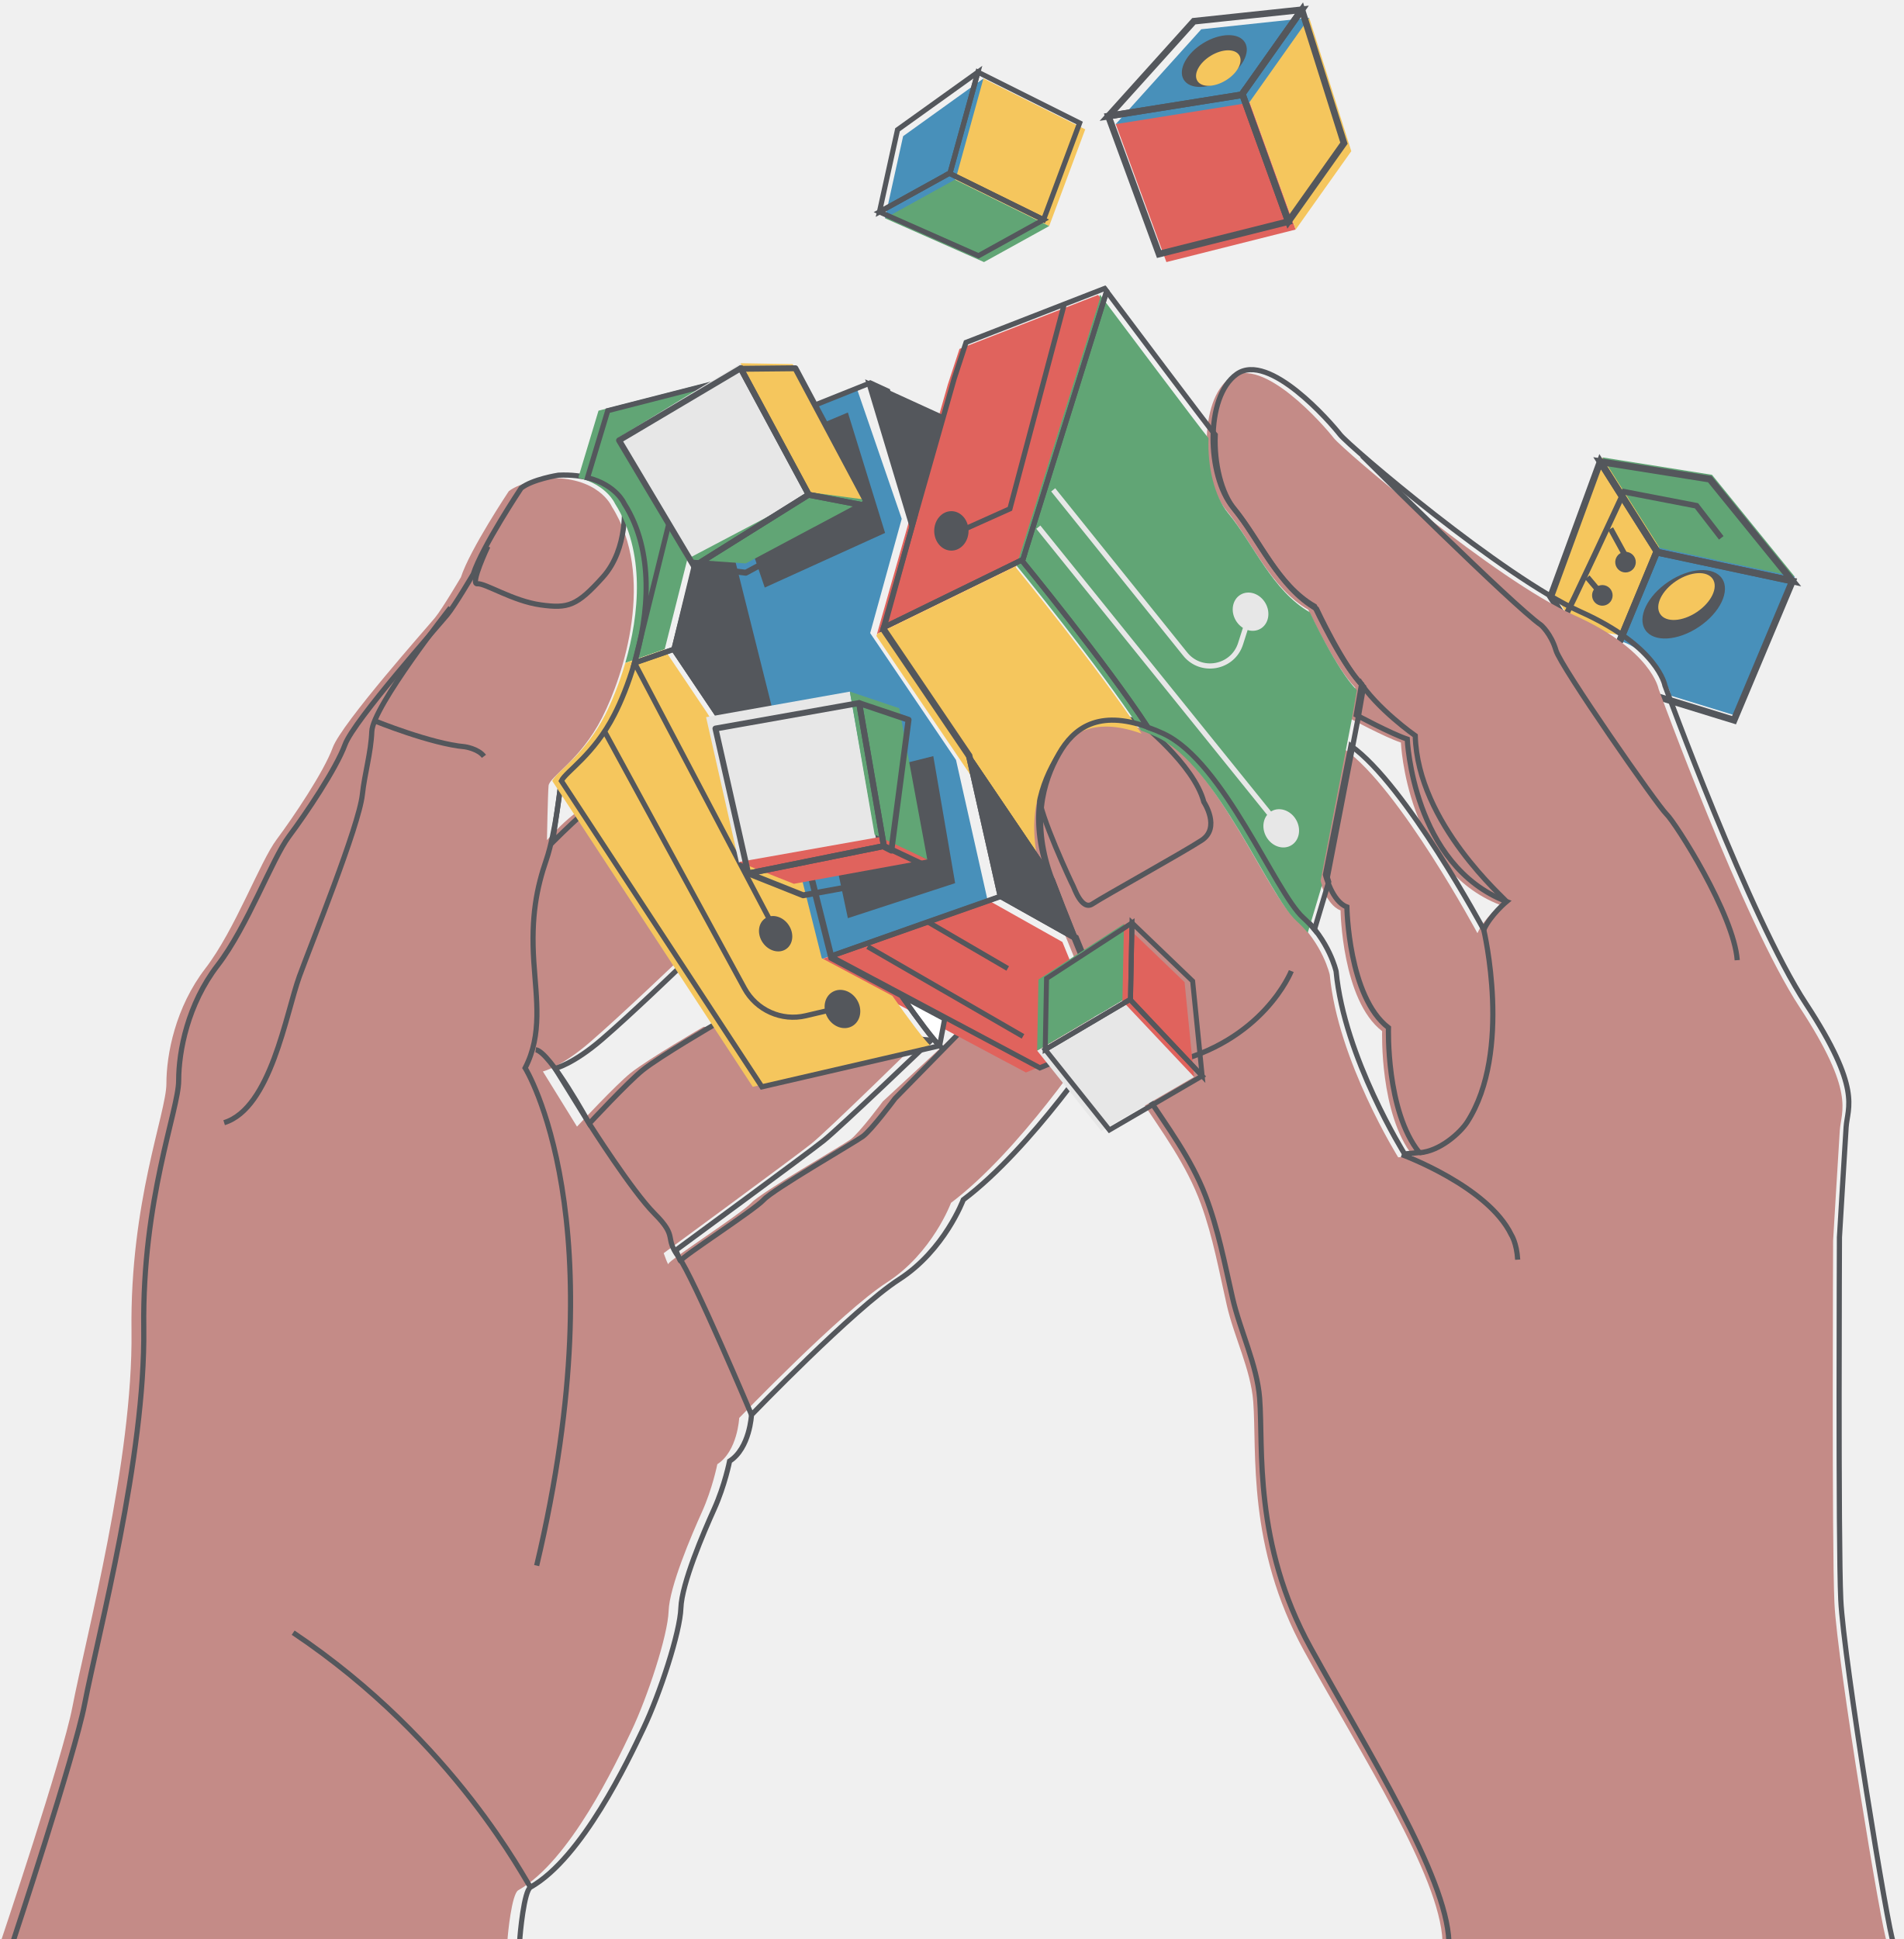
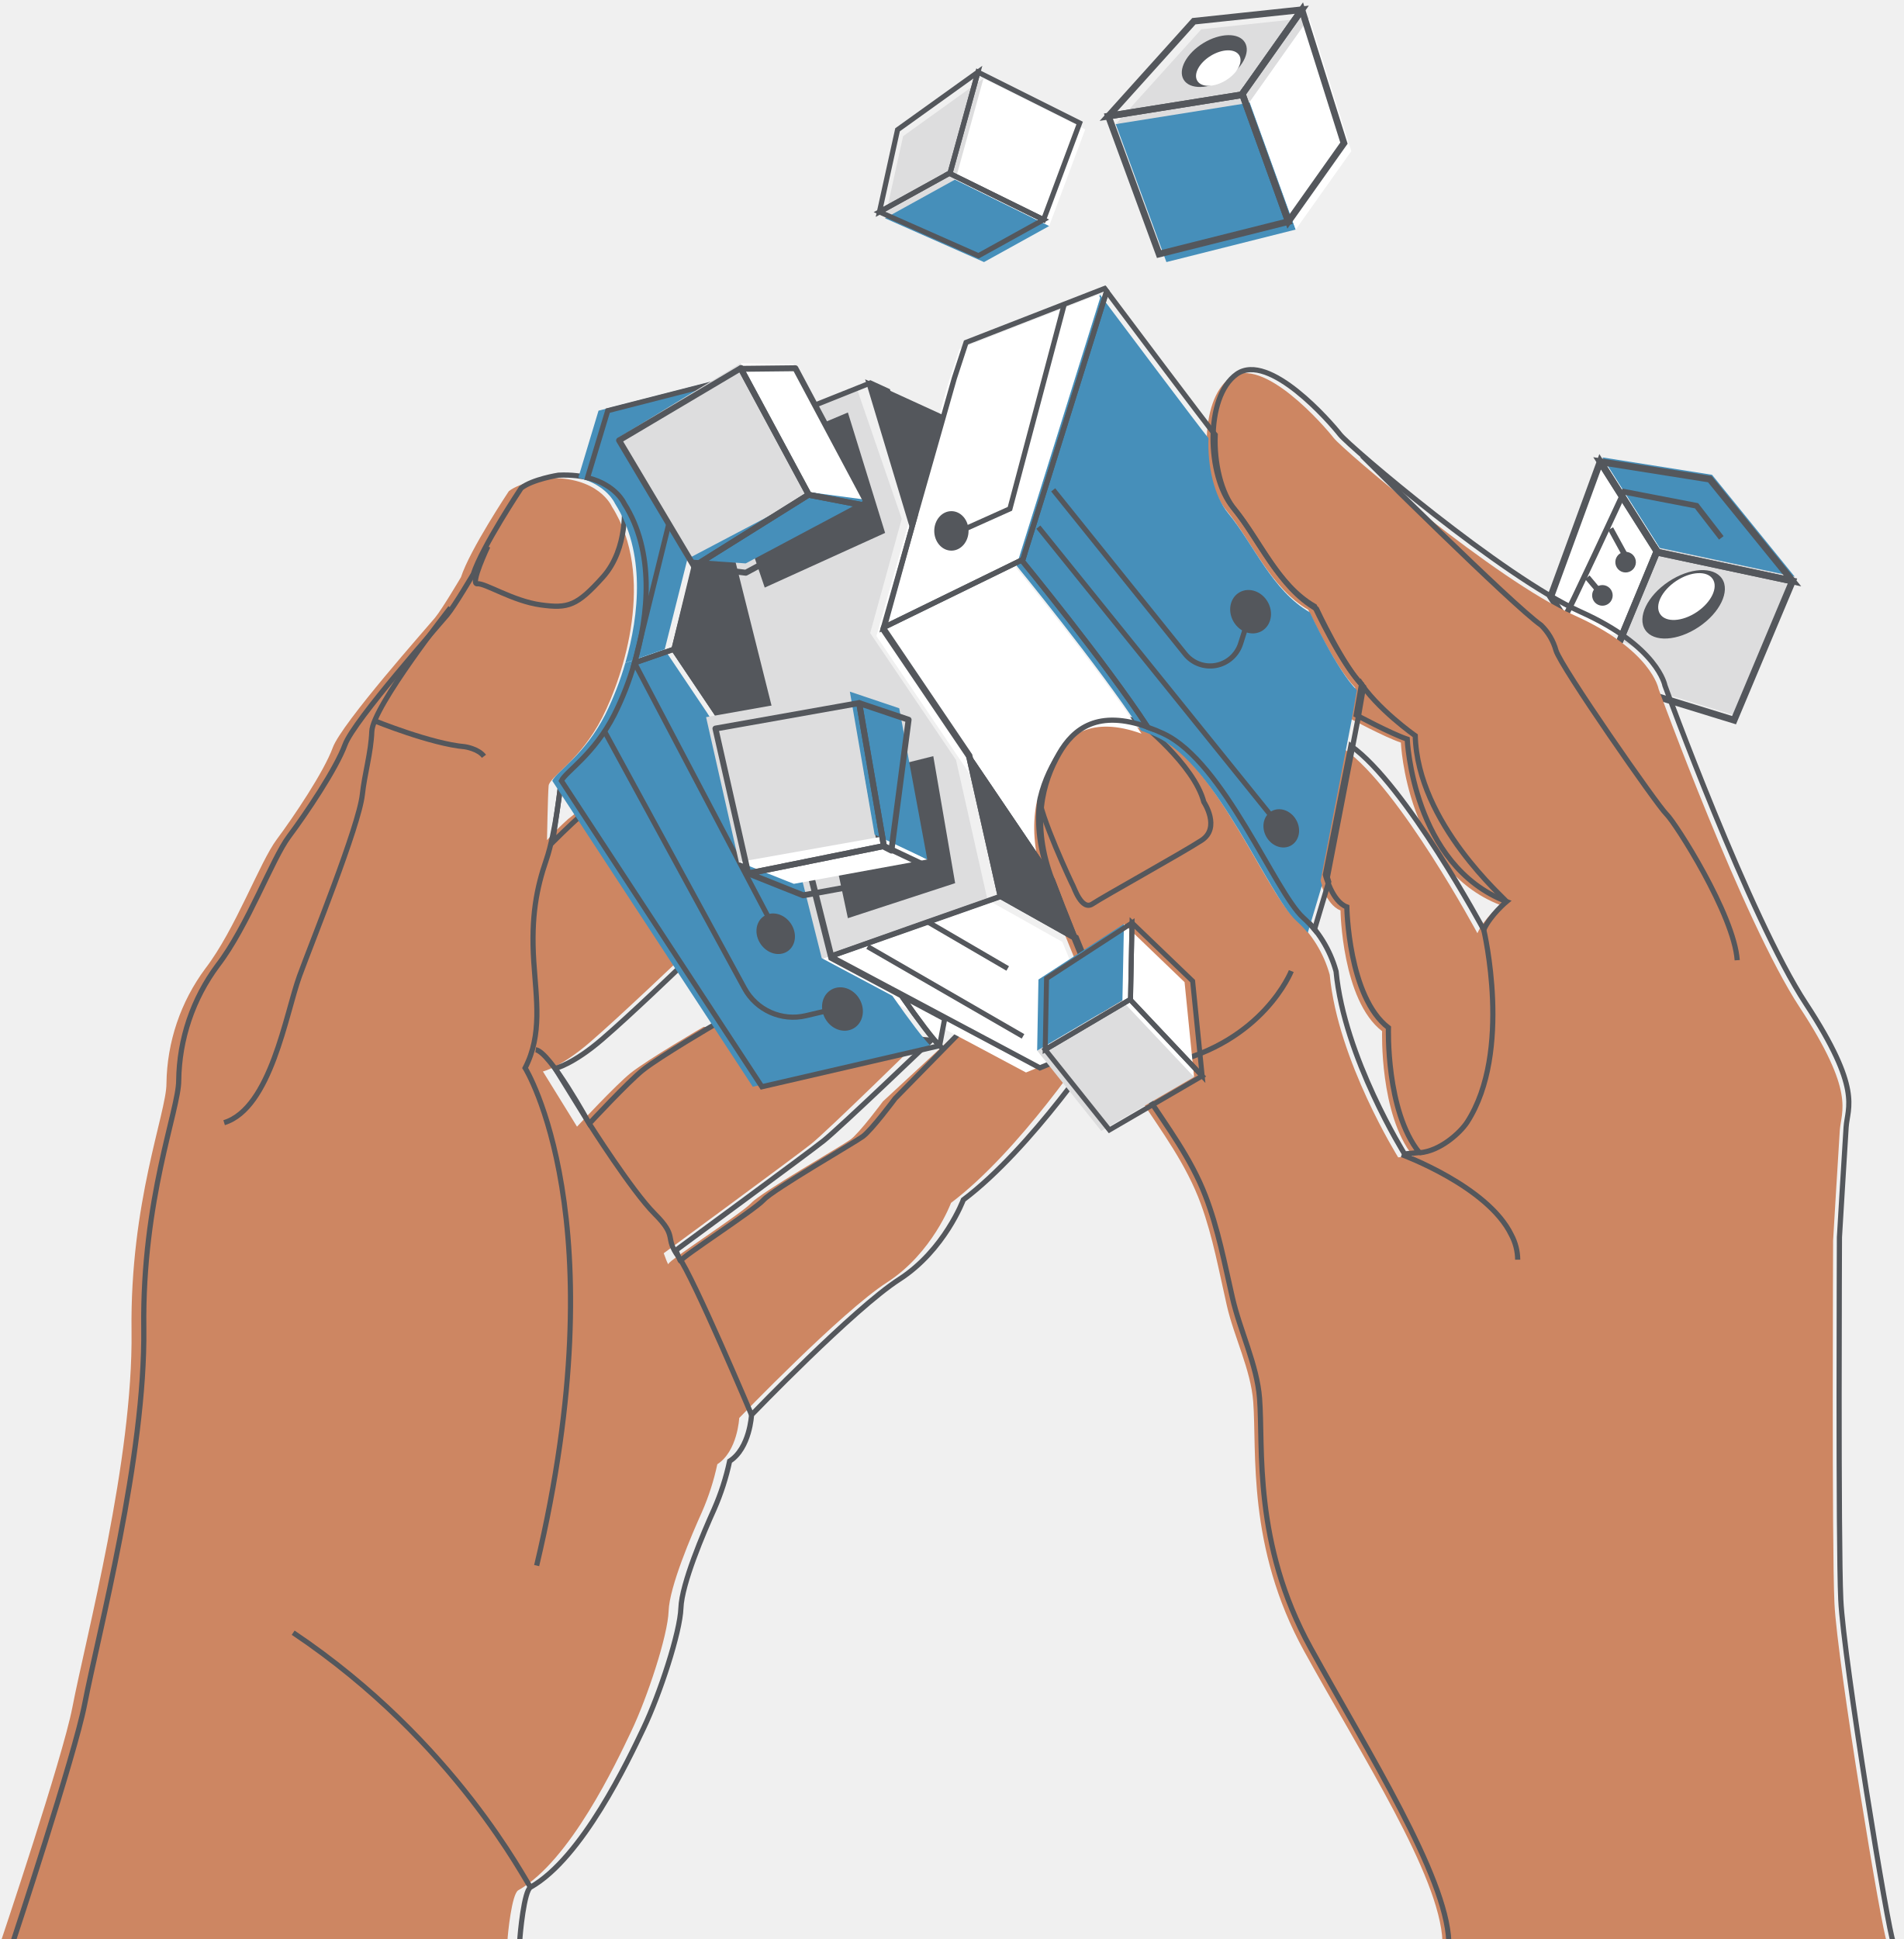
- <svg xmlns="http://www.w3.org/2000/svg" version="1.1" id="Layer_1" x="0px" y="0px" viewBox="0 0 459.21 467.72" style="enable-background:new 0 0 459.21 467.72;" xml:space="preserve">
-   <style type="text/css">
- 	.st0{fill:#F4F4F5;}
- 	.st1{fill:#C48B87;}
- 	.st2{fill:#4890BA;}
- 	.st3{fill:#F5C65D;}
- 	.st4{fill:#61A575;}
- 	.st5{fill:none;stroke:#54575C;stroke-width:1.642;stroke-miterlimit:10;}
- 	.st6{fill:#54575C;}
- 	.st7{fill:none;stroke:#54575C;stroke-width:1.376;stroke-miterlimit:10;}
- 	.st8{fill:none;stroke:#54575C;stroke-width:1.248;stroke-miterlimit:10;}
- 	.st9{fill:#E0635D;}
- 	.st10{fill:#FFFFFF;stroke:#54575C;stroke-width:1.248;stroke-miterlimit:10;}
- 	.st11{fill:#54575C;stroke:#54575C;stroke-width:1.248;stroke-miterlimit:10;}
- 	.st12{fill:none;stroke:#E7E7E7;stroke-width:1.248;stroke-miterlimit:10;}
- 	.st13{fill:#E7E7E7;}
- 	.st14{fill:none;stroke:#54575C;stroke-width:1.433;stroke-linejoin:round;stroke-miterlimit:10;}
- 	.st15{fill:none;stroke:#54575C;stroke-width:1.24;stroke-miterlimit:10;}
- 	.st16{fill:none;stroke:#54575C;stroke-width:1.199;stroke-miterlimit:10;}
- 	.st17{fill:none;stroke:#54575C;stroke-width:1.601;stroke-miterlimit:10;}
- </style>
-   <g>
-     <g>
-       <path class="st1" d="M122.16,468.28h0.24c0.08-1.81,1.05-11.44,2.62-12.32c12.51-7.09,23.59-30.65,27.27-38.37    c3.92-8.23,8.81-23.09,9-28.97c0.2-5.86,5.47-18.22,8.03-23.88c2.56-5.67,3.72-11.55,3.72-11.55c4.89-3.13,5.28-11.16,5.28-11.16    s24.67-25.64,35.63-32.69c10.96-7.05,15.46-19.19,15.46-19.19c16.63-12.53,33.87-38.56,33.87-38.56l-25.82-8.61l-24.5,22.71    c0,0-5.67,7.64-7.83,9.2c-2.16,1.56-21.54,12.72-23.88,15.26c-2.34,2.54-19.98,13.89-19.98,14.68s-1.17-2.54-1.17-2.54    s31.72-23.29,35.63-26.42c3.92-3.13,27-25.79,27-25.79l-53.01-2.4c0,0-13.55,7.9-17.61,11.16c-3.57,2.85-12.92,12.92-12.92,12.92    l-8.23-13.31c0,0,4.3-0.97,11.36-7.06c7.06-6.07,22.64-20.95,22.64-20.95l-17.36-39.93c0,0-6.47,3.52-10.57,7.06    c-2.32,1.99-5.09,5.09-5.09,5.09s0.2-10.96,0.39-13.12s7.64-6.07,12.92-16.44c5.28-10.36,12.92-34.25,2.34-50.89    c0,0-3.13-7.44-15.85-6.86c0,0-6.27,0.97-9,3.13c0,0-9.4,14.09-11.55,20.75c0,0-4.5,7.64-6.27,9.79    c-1.76,2.16-22.51,25.45-24.66,31.32c-2.16,5.86-9.4,16.63-13.5,22.12c-4.1,5.47-9.99,21.73-17.22,31.14    c-7.24,9.4-9.4,20.75-9.4,27.79c0,7.06-8.82,28.57-8.42,59.7c0.39,31.14-10.96,73.6-14.29,90.83    c-2.34,12.12-17.22,56.36-17.22,56.36h121.95v0H122.16z" />
-     </g>
-     <g>
-       <g>
-         <path class="st2" d="M398.24,159.83c1.65,1.34,3.04,3.02,3.6,5.08c0.24,0.39,0.49,0.79,0.7,1.19c0.29,0.54,0.42,1.14,0.41,1.68     l15.91,4.89l14.1-33.57l-31.45-10.21l-10.66,25.77C393.82,155.44,396.27,157.46,398.24,159.83z" />
-         <path class="st3" d="M382.84,152.1c2.48,0.17,4.91,0.63,7.37,1.01c0.41,0.07,0.76,0.22,1.07,0.44l10.21-24.65l-14.95-18.56     l-11.92,32.55l5.85,9.21C381.26,152.06,382.04,152.05,382.84,152.1z" />
-         <polygon class="st4" points="400.36,132.16 386.54,110.33 412.99,114.53 432.94,139.1    " />
-       </g>
-       <g>
-         <polygon class="st5" points="399.83,133.21 432.4,140.15 418.3,173.72 386.84,164.04 399.7,133    " />
-         <polygon class="st5" points="399.7,133 386.84,164.04 374.08,143.92 386.01,111.37    " />
-         <polygon class="st5" points="432.4,140.15 399.83,133.21 399.7,133 386.01,111.37 412.46,115.57    " />
-       </g>
-       <ellipse transform="matrix(0.8311 -0.5562 0.5562 0.8311 -12.4633 250.5109)" class="st6" cx="406.14" cy="145.77" rx="11.14" ry="6.57" />
-       <ellipse transform="matrix(0.8311 -0.5562 0.5562 0.8311 -11.3074 250.5691)" class="st3" cx="406.81" cy="143.9" rx="7.62" ry="4.5" />
-       <path class="st7" d="M377.3,149.13c0.74-0.86,14.48-30.5,14.48-30.5l17.46,3.37l5.98,7.74" />
-       <line class="st7" x1="388.52" y1="127.53" x2="392.54" y2="134.87" />
-       <line class="st7" x1="382.91" y1="139.25" x2="386.59" y2="143.62" />
-       <ellipse transform="matrix(0.9873 -0.1586 0.1586 0.9873 -16.5433 63.9127)" class="st6" cx="392.14" cy="135.6" rx="2.48" ry="2.49" />
-       <ellipse transform="matrix(0.9873 -0.1586 0.1586 0.9873 -17.886 63.1267)" class="st6" cx="386.55" cy="143.62" rx="2.48" ry="2.49" />
-     </g>
-     <g>
-       <path class="st8" d="M125.12,468.28h0.24c0.08-1.81,1.05-12.17,2.62-13.06c12.51-7.09,23.59-30.65,27.27-38.37    c3.92-8.23,8.81-23.11,9-28.97s5.47-18.22,8.03-23.88c2.56-5.67,3.72-11.55,3.72-11.55c4.89-3.13,5.28-11.16,5.28-11.16    s24.67-25.64,35.63-32.69c10.96-7.06,15.46-19.19,15.46-19.19c16.63-12.53,33.87-38.56,33.87-38.56l-28.77-7.87l-21.54,21.97    c0,0-5.67,7.64-7.83,9.2c-2.16,1.56-21.54,12.72-23.88,15.26c-2.34,2.54-19.98,13.89-19.98,14.68c0,0.78-1.17-2.54-1.17-2.54    s31.72-23.29,35.63-26.42c3.92-3.13,25.94-24.23,25.94-24.23l-51.97-3.95c0,0-13.55,7.9-17.61,11.16    c-3.57,2.85-12.92,12.92-12.92,12.92l-8.23-13.31c0,0,4.3-0.97,11.36-7.06c7.06-6.07,18.6-17.22,18.6-17.22l-13.31-43.66    c0,0-6.47,3.52-10.57,7.06c-2.32,1.99-6.7,6.35-6.7,6.35s1.81-12.21,2-14.38c0.2-2.17,7.64-6.07,12.92-16.44    c5.28-10.38,12.92-34.26,2.35-50.89c0,0-3.13-7.44-15.85-6.86c0,0-6.27,0.97-9,3.13c0,0-9.4,14.09-11.55,20.75    c0,0-4.5,7.64-6.27,9.79c-1.76,2.16-22.51,25.45-24.66,31.32c-2.16,5.86-9.4,16.63-13.51,22.12c-4.1,5.47-9.99,21.73-17.22,31.12    c-7.24,9.4-9.4,20.75-9.4,27.8c0,7.06-8.82,28.57-8.42,59.7s-10.96,73.6-14.29,90.83c-2.34,12.12-17.22,57.09-17.22,57.09" />
-       <path class="st8" d="M181.3,341.31c0,0-14.04-33.27-17.61-38.13c-3.56-4.87,0-4.62-5.78-10.41c-5.45-5.45-15.76-21.74-15.76-21.74    s-9.46-17.35-12.92-17.81" />
-       <path class="st8" d="M135.3,188.81c0,0-1.22,11.9-3.52,18.61s-3.72,13.64-3.01,24.52c0.59,9.05,2.09,17.57-2.09,25.67    c0,0,22.67,36.32,2.78,120.04" />
-       <path class="st8" d="M128,455.22c-1.08-1.02-17.96-35.02-57.28-61.39" />
-       <path class="st8" d="M108.66,146.6c0,0-18.74,23.81-18.97,29.84c-0.2,5.13-1.73,10.14-2.28,15.23    c-0.85,7.69-12.29,35.88-15.18,43.82c-3.28,9.06-6.87,31.84-18.16,35.32" />
-       <path class="st8" d="M90.38,173.88c0,0,13.65,5.55,21.74,6.25c0,0,3.23,0.45,4.62,2.31" />
-       <path class="st8" d="M150.58,121.48c0,0,1.09,10.78-5.14,17.72c-6.25,6.94-8.33,7.64-15.03,6.71c-6.71-0.93-13.42-5.32-15.26-5.09    c-1.85,0.23,2.54-9.02,2.54-9.02" />
-     </g>
-     <g>
-       <path class="st1" d="M455.15,468.28c-0.97-0.97-11.98-67.35-12.63-81.59c-0.65-14.24-0.32-87.42-0.32-87.42s1.29-21.69,1.61-26.56    c0.32-4.87,3.88-9.06-9.71-29.79c-13.59-20.72-34-76.73-34-76.73s-1.61-9.39-20.41-17.81c-18.78-8.42-55.69-39.83-57.96-42.73    c-2.27-2.92-17.15-20.07-24.92-14.58c-7.78,5.5-7.11,24.61-0.97,32.05c6.15,7.44,10.7,18.77,19.75,23.96    c0,0,6.48,13.92,11.33,18.77l-1.29,7.44c0,0,8.42,4.53,12.31,5.83c0,0,1.29,30.44,23.96,39.18c0,0-3.88,3.23-5.5,6.8    c0,0-18.77-34.96-32.05-44.36l-6.15,31.08c0,0,1.61,6.48,5.18,7.78c0,0,0.32,21.69,10.03,29.13c0,0-0.65,20.07,7.44,30.12    l-3.56,0.32c0,0-14.58-23.31-16.51-44.03c0,0-1.61-7.44-8.42-13.59c-6.8-6.15-19.1-37.56-33.67-44.36    c-14.58-6.8-21.37-1.95-25.25,4.87c-3.88,6.8-6.8,16.83-1.62,30.44c5.18,13.59,16.83,42.73,22.98,52.13    c5.54,8.45,11.43,16.26,14.92,25.86c2.89,7.91,4.36,16.21,6.23,24.4c1.75,7.65,5.77,15.43,6.37,23.23    c0.92,11.95-1.61,34.96,12.31,60.21c13.92,25.25,32.69,54.08,33.35,69.94L455.15,468.28L455.15,468.28L455.15,468.28z" />
-     </g>
-     <g>
-       <path class="st8" d="M456.68,468.28c-0.97-0.97-11.98-68.18-12.63-82.42c-0.65-14.24-0.32-87.42-0.32-87.42s1.29-21.69,1.61-26.56    c0.32-4.87,3.88-9.06-9.71-29.79s-34-76.73-34-76.73s-1.61-9.39-20.41-17.81c-18.77-8.42-55.69-39.83-57.96-42.73    c-2.27-2.92-17.15-20.07-24.92-14.58c-7.78,5.49-7.11,24.61-0.97,32.05c6.15,7.44,10.7,18.77,19.75,23.96    c0,0,6.48,13.92,11.33,18.77l-1.29,7.44c0,0,8.42,4.53,12.31,5.83c0,0,1.29,30.44,23.96,39.18c0,0-3.88,3.23-5.5,6.8    c0,0-18.77-34.96-32.05-44.36l-6.15,31.08c0,0,1.61,6.48,5.18,7.78c0,0,0.32,21.69,10.03,29.13c0,0-0.65,20.07,7.44,30.12    l-3.56,0.32c0,0-14.58-23.31-16.51-44.03c0,0-1.61-7.44-8.42-13.59c-6.8-6.15-19.1-37.56-33.67-44.36    c-14.58-6.8-21.37-1.95-25.25,4.87c-3.88,6.8-6.8,16.83-1.62,30.44c5.18,13.59,16.83,42.73,22.98,52.13    c5.3,8.09,10.97,15.56,14.48,24.68c3.05,7.94,4.61,16.29,6.5,24.54c1.82,7.98,5.92,16.14,6.55,24.26    c0.92,11.94-1.61,34.96,12.31,60.21c13.92,25.25,32.69,54.91,33.35,70.78" />
-       <path class="st8" d="M274.73,173.97c0,0,13.27,10.34,15.67,19.48c0,0,4.14,6.2-0.54,9.25c-4.68,3.05-23.71,13.59-26.32,15.34    c-2.61,1.75-4.46-4.03-4.68-4.36c-0.22-0.32-8.37-17.73-8.16-21.65s5.23-17.08,12.94-18.16    C271.36,172.79,274.73,173.97,274.73,173.97z" />
-       <path class="st8" d="M311.5,234.24c0,0-6.74,17.18-29.8,22.31" />
-       <path class="st8" d="M357.93,224.31c0,0,6.99,29.34-4.01,46.37c-1.61,2.49-6.51,7.02-11.52,7.38" />
-       <path class="st8" d="M338.14,278.51c0,0,20.78,7.61,26.44,19.36c0,0,1.3,1.96,1.53,5.98" />
-       <path class="st8" d="M327.7,163.97c4.36,6.96,13.7,13.49,13.7,13.49c0.54,21.21,21.76,39.39,22.03,40.05" />
-       <path class="st8" d="M328.58,109.91c0,0,36.33,36.11,43.19,40.89c0,0,2.4,2.07,3.58,6.08c1.18,4.01,24.47,37.42,26.64,39.49    c2.18,2.07,16.32,24.26,17.08,35.24" />
-     </g>
-     <g>
-       <path class="st4" d="M318.57,212.43l7.45-38.52l1.29-7.44c-4.87-4.87-11.33-18.77-11.33-18.77c-9.06-5.18-13.59-16.51-19.75-23.96    c-3.28-3.97-4.99-11.27-4.7-18.05l-0.08-0.09c-1.63-1.9-22.62-29.86-26.11-34.52L245,136.16c0,0,19.93,24.3,30.28,40.08    c1.22,0.43,2.46,0.93,3.79,1.55c14.58,6.8,26.87,38.2,33.67,44.36c1.03,0.94,1.94,1.89,2.73,2.85l3.43-11.47    C318.68,212.87,318.57,212.43,318.57,212.43z" />
-       <g>
-         <path class="st9" d="M265.4,71.8c-0.31-0.42-0.51-0.66-0.51-0.66l-33.43,13.01l-2.83,8.63l-17.08,60.15l33.64-16.43L265.4,71.8z" />
-         <path class="st3" d="M245.07,136.9l0.13-0.41l-33.64,16.43l-0.14,0.5l40.86,60.39c-5.18-13.59-2.27-23.64,1.62-30.44     c3.53-6.18,9.48-10.72,21.46-6.41C265,161.2,245.07,136.9,245.07,136.9z" />
-       </g>
-       <g>
-         <path class="st8" d="M266.97,70.25c-0.31-0.42-0.51-0.66-0.51-0.66L233.04,82.6l-2.83,8.63l-17.1,60.16l33.65-16.44L266.97,70.25     z" />
-         <path class="st8" d="M246.63,135.34l0.13-0.41l-33.65,16.44l-0.14,0.5l40.86,60.39c-5.18-13.59-2.27-23.64,1.62-30.44     c3.53-6.18,9.48-10.72,21.46-6.42C266.56,159.64,246.63,135.34,246.63,135.34z" />
-       </g>
-       <path class="st8" d="M320.2,211.62l7.44-38.52l1.29-7.44c-4.87-4.87-11.33-18.77-11.33-18.77c-9.06-5.18-13.59-16.51-19.75-23.96    c-3.28-3.97-4.99-11.27-4.7-18.05l-0.08-0.09c-1.63-1.9-22.62-29.86-26.11-34.52l-20.34,65.09c0,0,19.93,24.3,30.28,40.08    c1.22,0.43,2.46,0.93,3.79,1.55c14.58,6.8,26.87,38.2,33.67,44.36c1.03,0.94,1.94,1.89,2.73,2.85l3.43-11.47    C320.3,212.05,320.2,211.62,320.2,211.62z" />
-       <path class="st10" d="M233.69,182.48l7.59,33.72l18.1,10.16c-2.17-5.39-4.09-10.34-5.53-14.09L233.69,182.48z" />
-       <path class="st11" d="M233.69,182.48l7.59,33.72l18.1,10.16c-2.17-5.39-4.09-10.34-5.53-14.09L233.69,182.48z" />
-       <g>
-         <path class="st2" d="M238.21,217.04l-7.59-33.72l-20.71-30.61l7.61-27.56l-10.9-31.66l-39.94,15.98l3.36,13.55l27.24,108.66     c12.55-4.45,31.81-11.26,41.12-14.5L238.21,217.04z" />
-         <path class="st9" d="M256.28,227.22l-17.79-10l-41.21,14.48l0.07,0.29l50.14,26.71l18.85-7.8     C263,243.57,259.4,234.93,256.28,227.22z" />
-         <path class="st8" d="M241.53,215.94l-7.59-33.72l-20.71-30.6l7.61-27.56l-6.7-29.75l-4.21-1.94L170,108.35l3.36,13.55     l27.24,108.66c12.55-4.45,31.81-11.26,41.12-14.5L241.53,215.94z" />
-         <path class="st8" d="M259.62,226.1l-17.78-10l-41.21,14.48l0.07,0.29l50.14,26.71l18.85-7.8     C266.33,242.45,262.73,233.82,259.62,226.1z" />
-       </g>
-       <polygon class="st11" points="227.13,100.62 209.69,92.64 219.93,126.68   " />
-       <g>
-         <g>
-           <g>
-             <path class="st4" d="M169.96,118.42c-1.62-5.63-2.42-9.79-2.42-9.79l5.04-2.12l4.11-15.74l-32.31,8.29l-4.88,16.18       c6.91,1.7,8.85,6.23,8.85,6.23c7.39,11.65,5.87,26.81,2.49,38.42l9.51-3.3L169.96,118.42z" />
-             <path class="st3" d="M215.26,240.21l-17.03-9.08l-6.62-26.38c-7.78-11.97-15.4-23.92-21.09-32.87l-10.19-15.16l0.02-0.09       l-9.51,3.3c-1.46,4.99-3.26,9.35-4.84,12.46c-4.91,9.66-11.69,13.72-12.78,15.97l48.37,73.8l42.86-9.91       C222.76,250.59,219.47,246.23,215.26,240.21z" />
-           </g>
-         </g>
-         <path class="st10" d="M219.24,241.17l-1.77-0.94c4.21,6.01,7.5,10.38,9.19,12l1.23-6.45L219.24,241.17z" />
-         <g>
-           <g>
-             <path class="st8" d="M172.17,118.42c-1.62-5.63-2.42-9.79-2.42-9.79l5.04-2.12l4.13-15.74l-32.31,8.29l-4.88,16.18       c6.91,1.7,8.85,6.23,8.85,6.23c7.39,11.65,5.87,26.81,2.49,38.42l9.51-3.3L172.17,118.42z" />
-             <path class="st8" d="M217.48,240.21l-17.03-9.08l-6.63-26.38c-7.78-11.97-15.4-23.92-21.09-32.87l-10.19-15.16l0.02-0.09       l-9.51,3.3c-1.46,4.99-3.26,9.35-4.86,12.46c-4.91,9.66-11.69,13.72-12.77,15.97l48.37,73.8l42.86-9.91       C224.97,250.59,221.69,246.23,217.48,240.21z" />
-           </g>
-         </g>
-         <path class="st11" d="M162.56,156.71l10.19,15.16c5.7,8.97,13.33,20.9,21.09,32.87l-0.59-2.35l-17.73-70.68     c-0.8-2.79-2.32-8.08-3.73-12.95L162.56,156.71z" />
-         <polygon class="st11" points="187.72,101.34 178.89,90.76 178.89,90.76 178.89,90.76 178.89,90.76 178.89,90.76 174.78,106.5     " />
-       </g>
-     </g>
-     <polygon class="st6" points="204.53,99.5 213.51,128.55 184.48,141.73 174.44,112.17  " />
-     <polyline class="st8" points="256.8,73.09 243.62,122.73 228.3,129.6  " />
-     <polygon class="st6" points="197.69,189.27 204.53,221.48 230.41,213.03 225.14,182.39  " />
-     <polyline class="st8" points="186.58,223.59 153.07,159.9 167.05,103.19  " />
-     <path class="st8" d="M145.92,176.59l33.66,61.8c2.89,5.3,8.96,8.01,14.82,6.62l8.02-1.89" />
-     <line class="st12" x1="250.48" y1="127.16" x2="309.1" y2="199.82" />
-     <path class="st12" d="M254.06,118.16l31.78,39.53c3.82,4.88,11.54,3.48,13.42-2.41l2.46-7.73" />
-     <line class="st8" x1="209.3" y1="228.34" x2="246.78" y2="249.99" />
-     <line class="st8" x1="224.08" y1="222.53" x2="243.09" y2="233.61" />
-     <ellipse transform="matrix(0.866 -0.5 0.5 0.866 -94.4696 134.2257)" class="st6" cx="203.23" cy="243.39" rx="4.14" ry="4.76" />
-     <ellipse transform="matrix(0.866 -0.5 0.5 0.866 -33.3588 170.6115)" class="st13" cx="301.68" cy="147.55" rx="4.14" ry="4.76" />
-     <ellipse transform="matrix(0.866 -0.5 0.5 0.866 -58.4972 181.313)" class="st13" cx="309.08" cy="199.81" rx="4.14" ry="4.76" />
-     <ellipse class="st6" cx="229.5" cy="128.06" rx="4.14" ry="4.76" />
-     <ellipse transform="matrix(0.824 -0.5665 0.5665 0.824 -94.6746 145.6418)" class="st6" cx="187.12" cy="225.23" rx="3.78" ry="4.48" />
-     <ellipse transform="matrix(0.9896 -0.1439 0.1439 0.9896 -12.9797 24.9585)" class="st6" cx="166.05" cy="102.21" rx="4.48" ry="3.78" />
-     <g>
-       <polygon class="st13" points="165.71,135.02 195.62,119.82 178.67,87.62 149.32,105.5   " />
-       <polygon class="st4" points="179.89,135.91 208.77,120.53 196.84,118.5 165.68,134.91   " />
-       <polygon class="st3" points="194.83,118.66 208.77,120.53 191.24,87.83 178.67,87.62   " />
-     </g>
-     <g>
-       <polygon class="st14" points="178.76,88.78 178.89,88.96 178.68,88.86 195.08,119.31 167.43,136.6 149.34,106.23   " />
-       <polygon class="st14" points="178.89,88.96 191.87,88.83 209.62,122.14 195.24,119.38 195.08,119.31 178.68,88.86   " />
-       <polygon class="st14" points="195.08,119.31 195.24,119.38 209.62,122.14 179.91,138.15 167.43,136.6   " />
-     </g>
-     <g>
-       <polygon class="st13" points="178.26,208.05 211.37,202.65 205.01,166.83 170.33,172.99   " />
-       <polygon class="st9" points="191.5,213.19 223.69,207.32 212.95,201.77 178.26,207.93   " />
-       <polygon class="st4" points="210.98,201.31 223.69,207.32 216.92,170.84 205.01,166.83   " />
-     </g>
-     <g>
-       <polygon class="st14" points="180.51,210.82 180.73,210.77 180.51,210.69 213.21,204.08 207.24,169.59 172.59,175.74   " />
-       <polygon class="st14" points="180.73,210.77 193.75,215.96 225.94,210.09 213.39,204.16 213.21,204.08 180.51,210.69   " />
-       <path class="st14" d="M213.21,204.08l0.17,0.08l0.01,0.19c0.54,0.28,1.09,0.54,1.63,0.83l4.15-31.56l-11.91-4.01L213.21,204.08z" />
-     </g>
-     <g>
-       <polygon class="st3" points="253.09,54.53 228.11,42.23 237.23,18.94 261.79,31.2   " />
-       <polygon class="st4" points="237.37,63.22 213.48,52.65 228.11,42.23 253.09,54.53   " />
-       <polygon class="st2" points="230.52,43.24 213.48,52.65 217.86,32.85 237.23,18.94   " />
-     </g>
-     <g>
-       <polygon class="st15" points="229.19,41.71 235.9,17.4 260.44,29.67 251.74,53 229.02,41.8   " />
-       <polygon class="st15" points="229.02,41.8 251.74,53 236.04,61.69 212.15,51.12   " />
-       <polygon class="st15" points="235.9,17.4 229.19,41.71 229.02,41.8 212.15,51.12 216.51,31.3   " />
-     </g>
-     <g>
-       <polygon class="st13" points="250.19,253.43 272.8,240.09 288.04,259.78 265.66,272.81   " />
-       <polygon class="st4" points="250.5,236.28 271.13,222.86 272.8,240.09 250.19,253.43   " />
-       <polygon class="st9" points="270.76,241.46 271.13,222.86 285.75,236.91 288.04,259.78   " />
-     </g>
-     <g>
-       <polygon class="st16" points="272.71,241.21 290,259.53 267.62,272.57 252.14,253.18 272.71,241.03   " />
-       <polygon class="st16" points="272.71,241.03 252.14,253.18 252.46,236.02 273.07,222.62   " />
-       <polygon class="st16" points="290,259.53 272.71,241.21 272.71,241.03 273.07,222.62 287.7,236.66   " />
-     </g>
-     <g>
-       <g>
-         <polygon class="st9" points="312.56,55.37 300.35,21.57 269.15,29.94 281.37,63.22    " />
-         <polygon class="st3" points="325.97,36.47 315.82,4.28 300.35,21.57 312.56,55.37    " />
-         <polygon class="st2" points="301.3,24.8 315.82,4.28 289.78,7.06 269.15,29.94    " />
-       </g>
-       <g>
-         <polygon class="st17" points="299.53,22.87 267.37,28.01 279.6,61.28 310.79,53.45 299.68,22.66    " />
-         <polygon class="st17" points="299.68,22.66 310.79,53.45 324.2,34.53 314.05,2.35    " />
-         <polygon class="st17" points="267.37,28.01 299.53,22.87 299.68,22.66 314.05,2.35 287.99,5.12    " />
-       </g>
-       <ellipse transform="matrix(0.8536 -0.521 0.521 0.8536 35.2193 154.7623)" class="st6" cx="292.92" cy="14.73" rx="8.64" ry="5.08" />
-       <ellipse transform="matrix(0.8536 -0.521 0.521 0.8536 34.4791 155.5129)" class="st3" cx="293.88" cy="16.42" rx="5.92" ry="3.48" />
-     </g>
-   </g>
+ <svg xmlns="http://www.w3.org/2000/svg" id="Layer_1" data-name="Layer 1" viewBox="0 0 459.213 467.717">
+   <defs>
+     <style>.cls-1{fill:#cd8662;}.cls-2{fill:#ddddde;}.cls-3,.cls-9{fill:#fff;}.cls-4{fill:#468fba;}.cls-11,.cls-12,.cls-13,.cls-14,.cls-5,.cls-7,.cls-8{fill:none;}.cls-10,.cls-11,.cls-12,.cls-13,.cls-14,.cls-5,.cls-7,.cls-8,.cls-9{stroke:#54575c;}.cls-10,.cls-12,.cls-13,.cls-14,.cls-5,.cls-7,.cls-8,.cls-9{stroke-miterlimit:10;}.cls-5{stroke-width:1.642px;}.cls-10,.cls-6{fill:#54575c;}.cls-7{stroke-width:1.376px;}.cls-10,.cls-8,.cls-9{stroke-width:1.248px;}.cls-11{stroke-linejoin:round;stroke-width:1.433px;}.cls-12{stroke-width:1.24px;}.cls-13{stroke-width:1.199px;}.cls-14{stroke-width:1.602px;}</style>
+   </defs>
+   <path class="cls-1" d="M122.157,468.283h.243c.081-1.808,1.054-11.437,2.619-12.318,12.515-7.092,23.592-30.649,27.266-38.366,3.917-8.227,8.807-23.094,9.004-28.969.197-5.863,5.469-18.216,8.03-23.882a60.005,60.005,0,0,0,3.72-11.553c4.89-3.129,5.284-11.159,5.284-11.159s24.67-25.643,35.632-32.689,15.458-19.189,15.458-19.189c16.628-12.526,33.87-38.563,33.87-38.563l-25.817-8.61-24.496,22.712s-5.666,7.636-7.833,9.201c-2.155,1.564-21.541,12.723-23.882,15.261s-19.977,13.893-19.977,14.681-1.17-2.538-1.17-2.538,31.715-23.291,35.632-26.42,26.999-25.794,26.999-25.794l-53.013-2.399s-13.546,7.903-17.613,11.159c-3.569,2.851-12.92,12.92-12.92,12.92l-8.227-13.314s4.299-.973,11.356-7.057c7.057-6.072,22.642-20.95,22.642-20.95l-17.358-39.931a73.37,73.37,0,0,0-10.568,7.057,67.653,67.653,0,0,0-5.087,5.087s.197-10.962.394-13.117,7.636-6.072,12.92-16.443c5.284-10.359,12.92-34.253,2.341-50.893,0,0-3.129-7.439-15.852-6.86,0,0-6.269.973-9.004,3.129,0,0-9.398,14.09-11.553,20.753,0,0-4.496,7.636-6.269,9.791-1.761,2.155-22.515,25.446-24.658,31.321-2.155,5.863-9.398,16.628-13.5,22.121-4.102,5.469-9.988,21.727-17.219,31.136a47.53,47.53,0,0,0-9.398,27.787c0,7.057-8.818,28.575-8.424,59.699.394,31.136-10.962,73.604-14.287,90.835C15.1,424.042.221,468.283.221,468.283H122.169v0Z" />
+   <path class="cls-2" d="M398.243,159.834a10.269,10.269,0,0,1,3.604,5.075c.243.394.487.788.695,1.194a3.453,3.453,0,0,1,.406,1.68l15.91,4.89,14.102-33.569-31.449-10.209-10.661,25.771A14.766,14.766,0,0,1,398.243,159.834Z" />
+   <path class="cls-3" d="M382.843,152.105c2.48.174,4.913.626,7.37,1.008a2.509,2.509,0,0,1,1.066.44l10.209-24.647-14.948-18.563-11.924,32.549,5.852,9.212A18.064,18.064,0,0,1,382.843,152.105Z" />
+   <polygon class="cls-4" points="400.363 132.163 386.539 110.332 412.994 114.526 432.936 139.104 400.363 132.163" />
+   <polygon class="cls-5" points="399.83 133.205 432.403 140.146 418.301 173.716 386.841 164.04 399.703 132.997 399.83 133.205" />
+   <polygon class="cls-5" points="399.703 132.997 386.841 164.04 374.083 143.924 386.006 111.375 399.703 132.997" />
+   <polygon class="cls-5" points="432.403 140.146 399.83 133.205 399.703 132.997 386.006 111.375 412.461 115.569 432.403 140.146" />
+   <ellipse class="cls-6" cx="406.139" cy="145.771" rx="11.136" ry="6.57" transform="translate(-12.46327 250.5109) rotate(-33.79177)" />
+   <ellipse class="cls-3" cx="406.813" cy="143.898" rx="7.625" ry="4.496" transform="translate(-11.3074 250.5691) rotate(-33.79177)" />
+   <path class="cls-7" d="M377.304,149.127c.742-.857,14.484-30.498,14.484-30.498l17.462,3.372,5.979,7.74" />
+   <line class="cls-7" x1="388.521" y1="127.528" x2="392.542" y2="134.874" />
+   <line class="cls-7" x1="382.912" y1="139.254" x2="386.586" y2="143.623" />
+   <ellipse class="cls-6" cx="392.142" cy="135.6" rx="2.48" ry="2.491" transform="translate(-16.54332 63.91274) rotate(-9.12603)" />
+   <ellipse class="cls-6" cx="386.545" cy="143.619" rx="2.48" ry="2.491" transform="translate(-17.88603 63.12665) rotate(-9.12603)" />
+   <path class="cls-8" d="M125.124,468.283h.243c.081-1.808,1.054-12.167,2.619-13.059,12.515-7.092,23.592-30.649,27.266-38.366,3.917-8.227,8.807-23.106,9.004-28.969s5.469-18.216,8.03-23.882a60.006,60.006,0,0,0,3.72-11.553c4.89-3.129,5.284-11.159,5.284-11.159s24.67-25.643,35.632-32.689c10.962-7.057,15.458-19.189,15.458-19.189,16.628-12.526,33.87-38.563,33.87-38.563l-28.772-7.868-21.541,21.97s-5.666,7.636-7.833,9.201c-2.155,1.564-21.541,12.723-23.882,15.261s-19.977,13.893-19.977,14.681c0,.776-1.17-2.538-1.17-2.538s31.715-23.291,35.632-26.42,25.945-24.23,25.945-24.23l-51.97-3.951s-13.546,7.903-17.613,11.159c-3.569,2.851-12.92,12.92-12.92,12.92l-8.227-13.314s4.299-.973,11.356-7.057c7.057-6.072,18.598-17.219,18.598-17.219l-13.314-43.662a73.37,73.37,0,0,0-10.568,7.057c-2.318,1.993-6.698,6.35-6.698,6.35s1.808-12.213,2.005-14.38,7.636-6.072,12.92-16.443c5.284-10.382,12.92-34.264,2.352-50.893,0,0-3.129-7.439-15.852-6.86,0,0-6.269.973-9.004,3.129,0,0-9.398,14.09-11.553,20.753,0,0-4.496,7.636-6.269,9.791-1.761,2.155-22.515,25.446-24.658,31.321-2.155,5.863-9.398,16.628-13.511,22.121-4.102,5.469-9.988,21.727-17.219,31.124a47.536,47.536,0,0,0-9.398,27.799c0,7.057-8.818,28.575-8.424,59.699s-10.962,73.604-14.287,90.835C18.055,423.312,3.176,468.283,3.176,468.283" />
+   <path class="cls-8" d="M181.3,341.307s-14.044-33.268-17.613-38.135c-3.557-4.867,0-4.623-5.782-10.406-5.446-5.446-15.759-21.738-15.759-21.738s-9.455-17.347-12.92-17.81" />
+   <path class="cls-8" d="M135.298,188.814s-1.217,11.9-3.523,18.61-3.72,13.639-3.013,24.519c.591,9.05,2.086,17.567-2.086,25.666,0,0,22.665,36.315,2.781,120.036" />
+   <path class="cls-8" d="M127.997,455.224c-1.078-1.02-17.961-35.018-57.277-61.391" />
+   <path class="cls-8" d="M108.658,146.601s-18.737,23.812-18.969,29.838c-.197,5.133-1.727,10.139-2.283,15.226-.846,7.694-12.294,35.875-15.18,43.824-3.279,9.061-6.871,31.843-18.158,35.319" />
+   <path class="cls-8" d="M90.384,173.878s13.65,5.55,21.738,6.246c0,0,3.233.452,4.623,2.306" />
+   <path class="cls-8" d="M150.582,121.479s1.089,10.776-5.145,17.717c-6.246,6.941-8.331,7.636-15.029,6.709-6.709-.927-13.418-5.319-15.261-5.087-1.854.232,2.538-9.015,2.538-9.015" />
+   <path class="cls-1" d="M455.149,468.283c-.973-.973-11.982-67.347-12.63-81.588s-.324-87.417-.324-87.417,1.286-21.692,1.611-26.559,3.882-9.061-9.71-29.792c-13.592-20.719-33.998-76.733-33.998-76.733s-1.611-9.386-20.406-17.81c-18.783-8.424-55.69-39.826-57.961-42.735-2.271-2.92-17.15-20.07-24.925-14.577-7.775,5.504-7.115,24.612-.973,32.051,6.153,7.439,10.695,18.772,19.745,23.963,0,0,6.477,13.917,11.333,18.772l-1.286,7.439s8.424,4.531,12.306,5.829c0,0,1.286,30.441,23.963,39.178,0,0-3.882,3.233-5.504,6.802,0,0-18.772-34.96-32.051-44.357l-6.153,31.078s1.611,6.477,5.18,7.775c0,0,.324,21.692,10.035,29.131,0,0-.649,20.07,7.439,30.116l-3.557.324s-14.577-23.314-16.512-44.033a28.38,28.38,0,0,0-8.424-13.592c-6.802-6.153-19.096-37.555-33.673-44.357s-21.367-1.947-25.249,4.867c-3.882,6.802-6.802,16.825-1.622,30.441,5.18,13.592,16.825,42.735,22.978,52.132,5.539,8.447,11.425,16.257,14.925,25.863,2.885,7.914,4.357,16.211,6.234,24.403,1.75,7.648,5.771,15.435,6.373,23.233.915,11.947-1.611,34.96,12.306,60.209s32.689,54.079,33.349,69.943h107.185v0Z" />
+   <path class="cls-8" d="M456.679,468.283c-.973-.973-11.982-68.181-12.63-82.422s-.324-87.417-.324-87.417,1.286-21.692,1.611-26.559,3.882-9.061-9.71-29.792S401.626,165.361,401.626,165.361s-1.611-9.386-20.406-17.81c-18.772-8.424-55.69-39.826-57.961-42.735-2.271-2.92-17.15-20.07-24.925-14.577s-7.115,24.612-.973,32.051c6.153,7.439,10.695,18.772,19.745,23.963,0,0,6.477,13.917,11.333,18.772l-1.286,7.439s8.424,4.531,12.306,5.829c0,0,1.286,30.441,23.963,39.178,0,0-3.882,3.233-5.504,6.802,0,0-18.772-34.96-32.051-44.357l-6.153,31.078s1.611,6.477,5.18,7.775c0,0,.324,21.692,10.035,29.131,0,0-.649,20.07,7.439,30.116l-3.557.324S324.233,255.026,322.298,234.307a28.38,28.38,0,0,0-8.424-13.592c-6.802-6.153-19.096-37.555-33.673-44.357s-21.367-1.947-25.249,4.867c-3.882,6.802-6.802,16.825-1.622,30.441,5.18,13.592,16.825,42.735,22.978,52.132,5.296,8.088,10.973,15.562,14.484,24.682,3.048,7.937,4.612,16.292,6.501,24.542,1.819,7.984,5.921,16.141,6.547,24.264.915,11.935-1.611,34.96,12.306,60.209s32.689,54.914,33.349,70.777" />
+   <path class="cls-8" d="M274.731,173.971s13.268,10.336,15.666,19.479c0,0,4.137,6.199-.545,9.247s-23.708,13.592-26.315,15.342-4.461-4.032-4.681-4.357-8.366-17.729-8.158-21.646,5.226-17.08,12.943-18.158C271.359,172.789,274.731,173.971,274.731,173.971Z" />
+   <path class="cls-8" d="M311.498,234.238s-6.744,17.184-29.803,22.306" />
+   <path class="cls-8" d="M357.93,224.307s6.987,29.34-4.009,46.373c-1.611,2.491-6.512,7.022-11.518,7.381" />
+   <path class="cls-8" d="M338.138,278.514s20.776,7.613,26.443,19.363a12.882,12.882,0,0,1,1.53,5.979" />
+   <path class="cls-8" d="M327.698,163.97c4.357,6.964,13.697,13.488,13.697,13.488.545,21.205,21.761,39.386,22.028,40.047" />
+   <path class="cls-8" d="M328.578,109.914s36.327,36.107,43.187,40.893a13.602,13.602,0,0,1,3.581,6.083c1.182,4.009,24.473,37.416,26.64,39.49,2.178,2.074,16.315,24.264,17.08,35.238" />
+   <path class="cls-4" d="M318.567,212.43l7.451-38.517,1.286-7.439c-4.867-4.867-11.333-18.772-11.333-18.772-9.061-5.18-13.592-16.512-19.745-23.963-3.279-3.975-4.994-11.275-4.705-18.053l-.081-.093c-1.634-1.9-22.619-29.861-26.107-34.519l-20.336,65.087s19.931,24.299,30.278,40.081a40.385,40.385,0,0,1,3.789,1.553c14.577,6.802,26.872,38.204,33.673,44.357a28.386,28.386,0,0,1,2.735,2.851l3.43-11.472C318.682,212.87,318.567,212.43,318.567,212.43Z" />
+   <path class="cls-3" d="M265.403,71.803c-.313-.417-.51-.66-.51-.66L231.463,84.155l-2.827,8.633-17.08,60.151L245.194,136.508Z" />
+   <path class="cls-3" d="M245.067,136.902l.127-.406-33.639,16.431-.139.498,40.858,60.394c-5.18-13.592-2.271-23.639,1.622-30.441,3.534-6.176,9.479-10.719,21.46-6.408C264.997,161.201,245.067,136.902,245.067,136.902Z" />
+   <path class="cls-8" d="M266.967,70.25c-.313-.417-.51-.66-.51-.66L233.039,82.603l-2.827,8.633L213.108,151.398l33.65-16.443Z" />
+   <path class="cls-8" d="M246.631,135.338l.127-.406-33.65,16.443-.139.498,40.858,60.394c-5.18-13.592-2.271-23.639,1.622-30.441,3.534-6.176,9.479-10.719,21.46-6.42C266.562,159.637,246.631,135.338,246.631,135.338Z" />
+   <path class="cls-8" d="M320.2,211.619l7.439-38.517,1.286-7.439c-4.867-4.867-11.333-18.772-11.333-18.772-9.061-5.18-13.592-16.512-19.745-23.963-3.279-3.975-4.994-11.275-4.705-18.053l-.081-.093c-1.634-1.9-22.619-29.861-26.107-34.519l-20.336,65.087s19.931,24.299,30.278,40.081a40.383,40.383,0,0,1,3.789,1.553c14.577,6.802,26.872,38.204,33.673,44.357a28.386,28.386,0,0,1,2.735,2.851l3.43-11.472C320.305,212.047,320.2,211.619,320.2,211.619Z" />
+   <path class="cls-9" d="M233.688,182.476l7.59,33.72L259.377,226.358c-2.167-5.388-4.09-10.336-5.527-14.09Z" />
+   <path class="cls-10" d="M233.688,182.476l7.59,33.72L259.377,226.358c-2.167-5.388-4.09-10.336-5.527-14.09Z" />
+   <path class="cls-2" d="M238.207,217.042,230.617,183.322,209.91,152.707l7.613-27.555L206.619,93.495l-39.942,15.979L170.037,123.02l27.242,108.657c12.549-4.45,31.808-11.263,41.124-14.496Z" />
+   <path class="cls-3" d="M256.283,227.215,238.496,217.215l-41.205,14.484.07.29L247.5,258.699l18.853-7.798C263.004,243.565,259.4,234.933,256.283,227.215Z" />
+   <path class="cls-8" d="M241.532,215.941l-7.59-33.72-20.707-30.603,7.613-27.555L214.151,94.318l-4.206-1.935L170.002,108.35l3.36,13.546,27.242,108.657c12.549-4.45,31.808-11.263,41.124-14.496Z" />
+   <path class="cls-8" d="M259.621,226.103,241.845,216.103l-41.205,14.484.07.29,50.139,26.709,18.853-7.798C266.33,242.453,262.726,233.82,259.621,226.103Z" />
+   <polygon class="cls-10" points="227.129 100.621 209.69 92.637 219.933 126.682 227.129 100.621" />
+   <path class="cls-4" d="M169.956,118.42c-1.622-5.632-2.422-9.791-2.422-9.791l5.041-2.121,4.114-15.736-32.306,8.285-4.878,16.176c6.906,1.703,8.853,6.234,8.853,6.234,7.393,11.646,5.875,26.814,2.491,38.424l9.513-3.302Z" />
+   <path class="cls-4" d="M215.263,240.205l-17.034-9.085-6.617-26.385c-7.775-11.97-15.4-23.917-21.089-32.874L160.338,156.705l.023-.093-9.513,3.302a73.59,73.59,0,0,1-4.844,12.457c-4.913,9.664-11.692,13.72-12.781,15.968L181.59,262.14,224.452,252.233C222.761,250.588,219.47,246.231,215.263,240.205Z" />
+   <path class="cls-9" d="M219.238,241.167l-1.773-.939c4.206,6.014,7.497,10.382,9.189,12.005l1.228-6.454Z" />
+   <path class="cls-8" d="M172.169,118.42c-1.622-5.632-2.422-9.791-2.422-9.791l5.041-2.121,4.125-15.736-32.306,8.285-4.878,16.176c6.906,1.703,8.853,6.234,8.853,6.234,7.393,11.646,5.875,26.814,2.491,38.424l9.513-3.302Z" />
+   <path class="cls-8" d="M217.477,240.205l-17.034-9.085-6.628-26.385c-7.775-11.97-15.4-23.917-21.089-32.874L162.54,156.705l.023-.093-9.513,3.302a72.544,72.544,0,0,1-4.855,12.457c-4.913,9.664-11.692,13.72-12.77,15.968l48.367,73.801L226.654,252.233C224.974,250.588,221.695,246.231,217.477,240.205Z" />
+   <path class="cls-10" d="M162.563,156.705l10.185,15.157c5.701,8.969,13.326,20.904,21.089,32.874l-.591-2.352L175.518,131.699c-.8-2.793-2.318-8.077-3.731-12.955Z" />
+   <polygon class="cls-10" points="187.72 101.34 178.89 90.76 178.89 90.76 178.89 90.76 178.89 90.76 178.89 90.76 174.776 106.496 187.72 101.34" />
+   <polygon class="cls-6" points="204.533 99.497 213.514 128.547 184.475 141.734 174.44 112.174 204.533 99.497" />
+   <polyline class="cls-8" points="256.805 73.089 243.618 122.73 228.299 129.602" />
+   <polygon class="cls-6" points="197.685 189.266 204.533 221.48 230.408 213.032 225.136 182.395 197.685 189.266" />
+   <polyline class="cls-8" points="186.584 223.589 153.073 159.903 167.048 103.194" />
+   <path class="cls-8" d="M145.923,176.589l33.662,61.797a13.369,13.369,0,0,0,14.82,6.617l8.019-1.889" />
+   <line class="cls-8" x1="250.478" y1="127.157" x2="309.1" y2="199.822" />
+   <path class="cls-8" d="M254.059,118.165,285.843,157.69a7.715,7.715,0,0,0,13.418-2.41l2.457-7.729" />
+   <line class="cls-8" x1="209.296" y1="228.339" x2="246.782" y2="249.985" />
+   <line class="cls-8" x1="224.082" y1="222.534" x2="243.085" y2="233.612" />
+   <ellipse class="cls-10" cx="203.227" cy="243.391" rx="4.137" ry="4.762" transform="translate(-94.46961 134.2257) rotate(-30.00073)" />
+   <ellipse class="cls-10" cx="301.678" cy="147.553" rx="4.137" ry="4.762" transform="matrix(0.86602, -0.50001, 0.50001, 0.86602, -33.35879, 170.6115)" />
+   <ellipse class="cls-6" cx="309.077" cy="199.811" rx="4.137" ry="4.762" transform="translate(-58.49725 181.313) rotate(-30.00073)" />
+   <ellipse class="cls-6" cx="229.505" cy="128.061" rx="4.137" ry="4.762" />
+   <ellipse class="cls-10" cx="187.123" cy="225.232" rx="3.777" ry="4.484" transform="translate(-94.67462 145.6418) rotate(-34.50852)" />
+   <ellipse class="cls-6" cx="166.052" cy="102.21" rx="4.484" ry="3.778" transform="translate(-12.97972 24.95851) rotate(-8.27352)" />
+   <polygon class="cls-2" points="165.715 135.025 195.623 119.822 178.67 87.62 149.319 105.5 165.715 135.025" />
+   <polygon class="cls-4" points="179.887 135.905 208.774 120.529 196.839 118.501 165.68 134.909 179.887 135.905" />
+   <polygon class="cls-3" points="194.835 118.663 208.774 120.529 191.242 87.829 178.67 87.62 194.835 118.663" />
+   <polygon class="cls-11" points="178.763 88.779 178.89 88.964 178.681 88.86 195.078 119.312 167.43 136.601 149.342 106.23 178.763 88.779" />
+   <polygon class="cls-11" points="178.89 88.964 191.868 88.825 209.62 122.139 195.24 119.382 195.078 119.312 178.681 88.86 178.89 88.964" />
+   <polygon class="cls-11" points="195.078 119.312 195.24 119.382 209.62 122.139 179.91 138.153 167.43 136.601 195.078 119.312" />
+   <polygon class="cls-2" points="178.264 208.05 211.37 202.65 205.008 166.833 170.327 172.986 178.264 208.05" />
+   <polygon class="cls-3" points="191.497 213.194 223.688 207.32 212.946 201.769 178.264 207.934 191.497 213.194" />
+   <polygon class="cls-4" points="210.976 201.306 223.688 207.32 216.92 170.842 205.008 166.833 210.976 201.306" />
+   <polygon class="cls-11" points="180.512 210.819 180.732 210.773 180.512 210.692 213.212 204.075 207.245 169.59 172.586 175.743 180.512 210.819" />
+   <polygon class="cls-11" points="180.732 210.773 193.745 215.964 225.936 210.089 213.386 204.156 213.212 204.075 180.512 210.692 180.732 210.773" />
+   <path class="cls-11" d="M213.212,204.075l.174.081.012.185c.545.278,1.089.545,1.634.834L219.18,173.611l-11.912-4.009Z" />
+   <polygon class="cls-3" points="253.085 54.526 228.114 42.231 237.233 18.94 261.788 31.2 253.085 54.526" />
+   <polygon class="cls-4" points="237.373 63.217 213.479 52.649 228.114 42.231 253.085 54.526 237.373 63.217" />
+   <polygon class="cls-2" points="230.524 43.24 213.479 52.649 217.859 32.846 237.233 18.94 230.524 43.24" />
+   <polygon class="cls-12" points="229.192 41.71 235.901 17.399 260.443 29.671 251.741 52.996 229.018 41.803 229.192 41.71" />
+   <polygon class="cls-12" points="229.018 41.803 251.741 52.996 236.04 61.687 212.146 51.119 229.018 41.803" />
+   <polygon class="cls-12" points="235.901 17.399 229.192 41.71 229.018 41.803 212.146 51.119 216.515 31.304 235.901 17.399" />
+   <polygon class="cls-2" points="250.188 253.427 272.796 240.089 288.045 259.777 265.658 272.813 250.188 253.427" />
+   <polygon class="cls-4" points="250.501 236.277 271.127 222.859 272.796 240.089 250.188 253.427 250.501 236.277" />
+   <polygon class="cls-3" points="270.756 241.457 271.127 222.859 285.751 236.914 288.045 259.777 270.756 241.457" />
+   <polygon class="cls-13" points="272.715 241.213 290.003 259.533 267.616 272.569 252.135 253.183 272.715 241.028 272.715 241.213" />
+   <polygon class="cls-13" points="272.715 241.028 252.135 253.183 252.46 236.022 273.074 222.615 272.715 241.028" />
+   <polygon class="cls-13" points="290.003 259.533 272.715 241.213 272.715 241.028 273.074 222.615 287.697 236.659 290.003 259.533" />
+   <polygon class="cls-4" points="312.564 55.372 300.351 21.571 269.146 29.937 281.371 63.217 312.564 55.372" />
+   <polygon class="cls-3" points="325.971 36.472 315.82 4.282 300.351 21.571 312.564 55.372 325.971 36.472" />
+   <polygon class="cls-2" points="301.301 24.804 315.82 4.282 289.783 7.063 269.146 29.937 301.301 24.804" />
+   <polygon class="cls-14" points="299.528 22.869 267.373 28.014 279.598 61.281 310.791 53.448 299.679 22.66 299.528 22.869" />
+   <polygon class="cls-14" points="299.679 22.66 310.791 53.448 324.198 34.526 314.047 2.347 299.679 22.66" />
+   <polygon class="cls-14" points="267.373 28.014 299.528 22.869 299.679 22.66 314.047 2.347 287.987 5.117 267.373 28.014" />
+   <ellipse class="cls-6" cx="292.919" cy="14.729" rx="8.645" ry="5.076" transform="translate(35.21927 154.7623) rotate(-31.39809)" />
+   <ellipse class="cls-3" cx="293.885" cy="16.421" rx="5.921" ry="3.476" transform="translate(34.4791 155.5129) rotate(-31.3981)" />
</svg>
